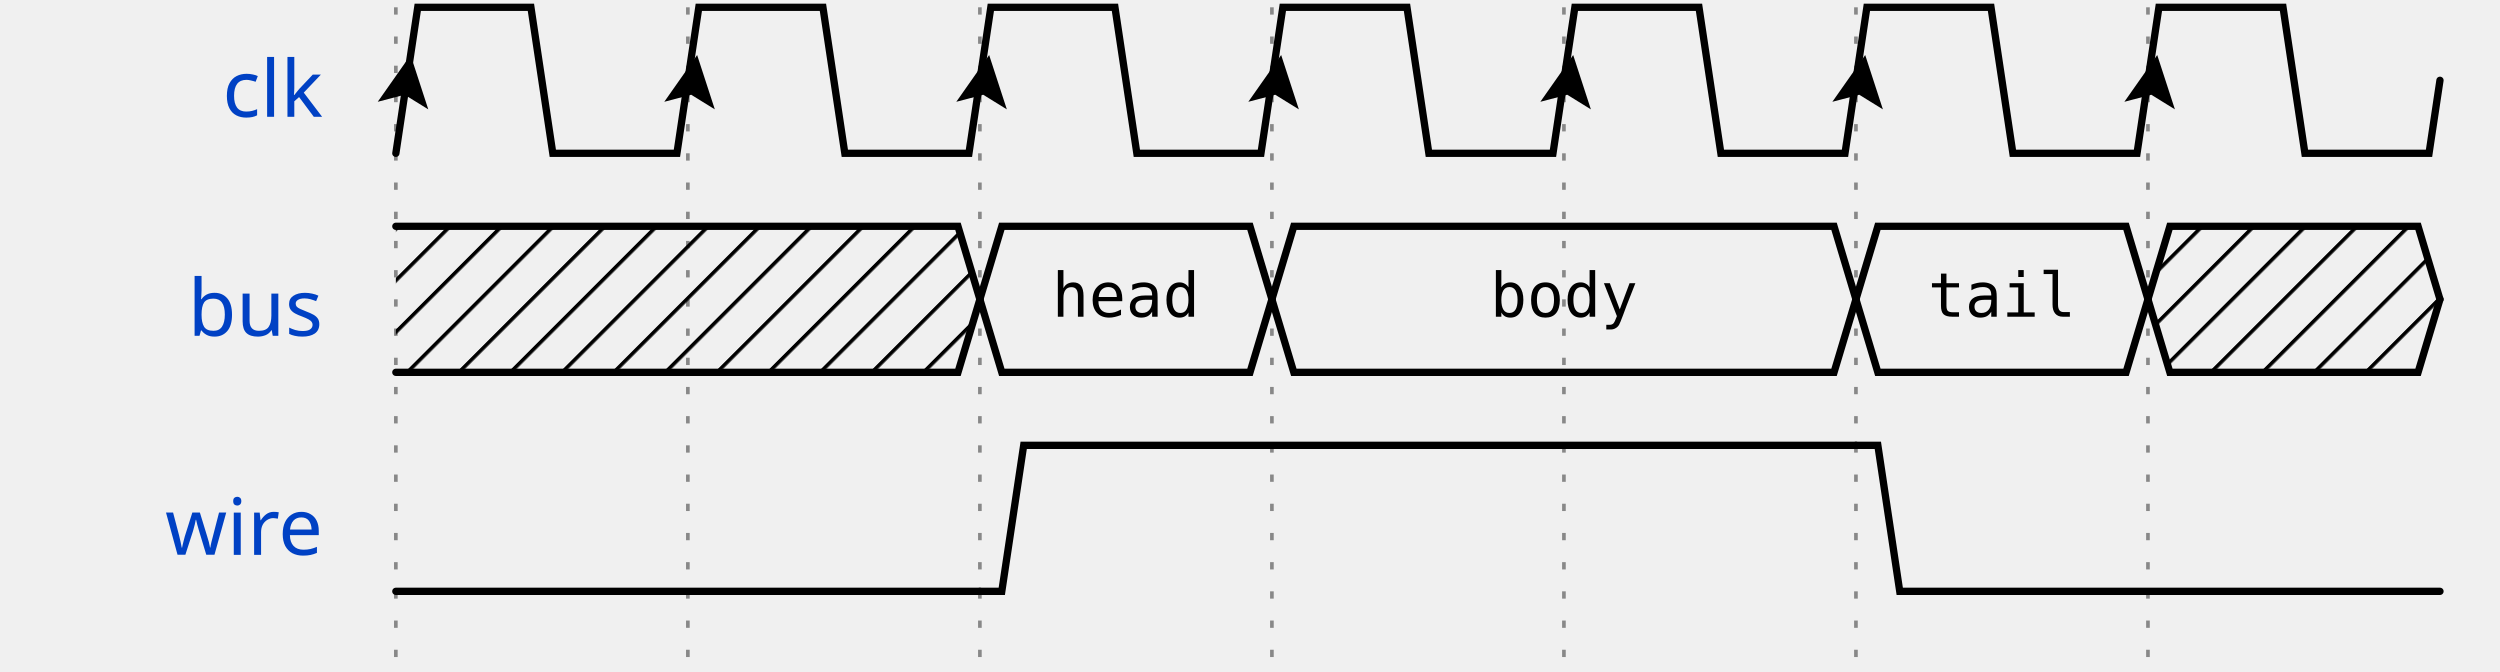
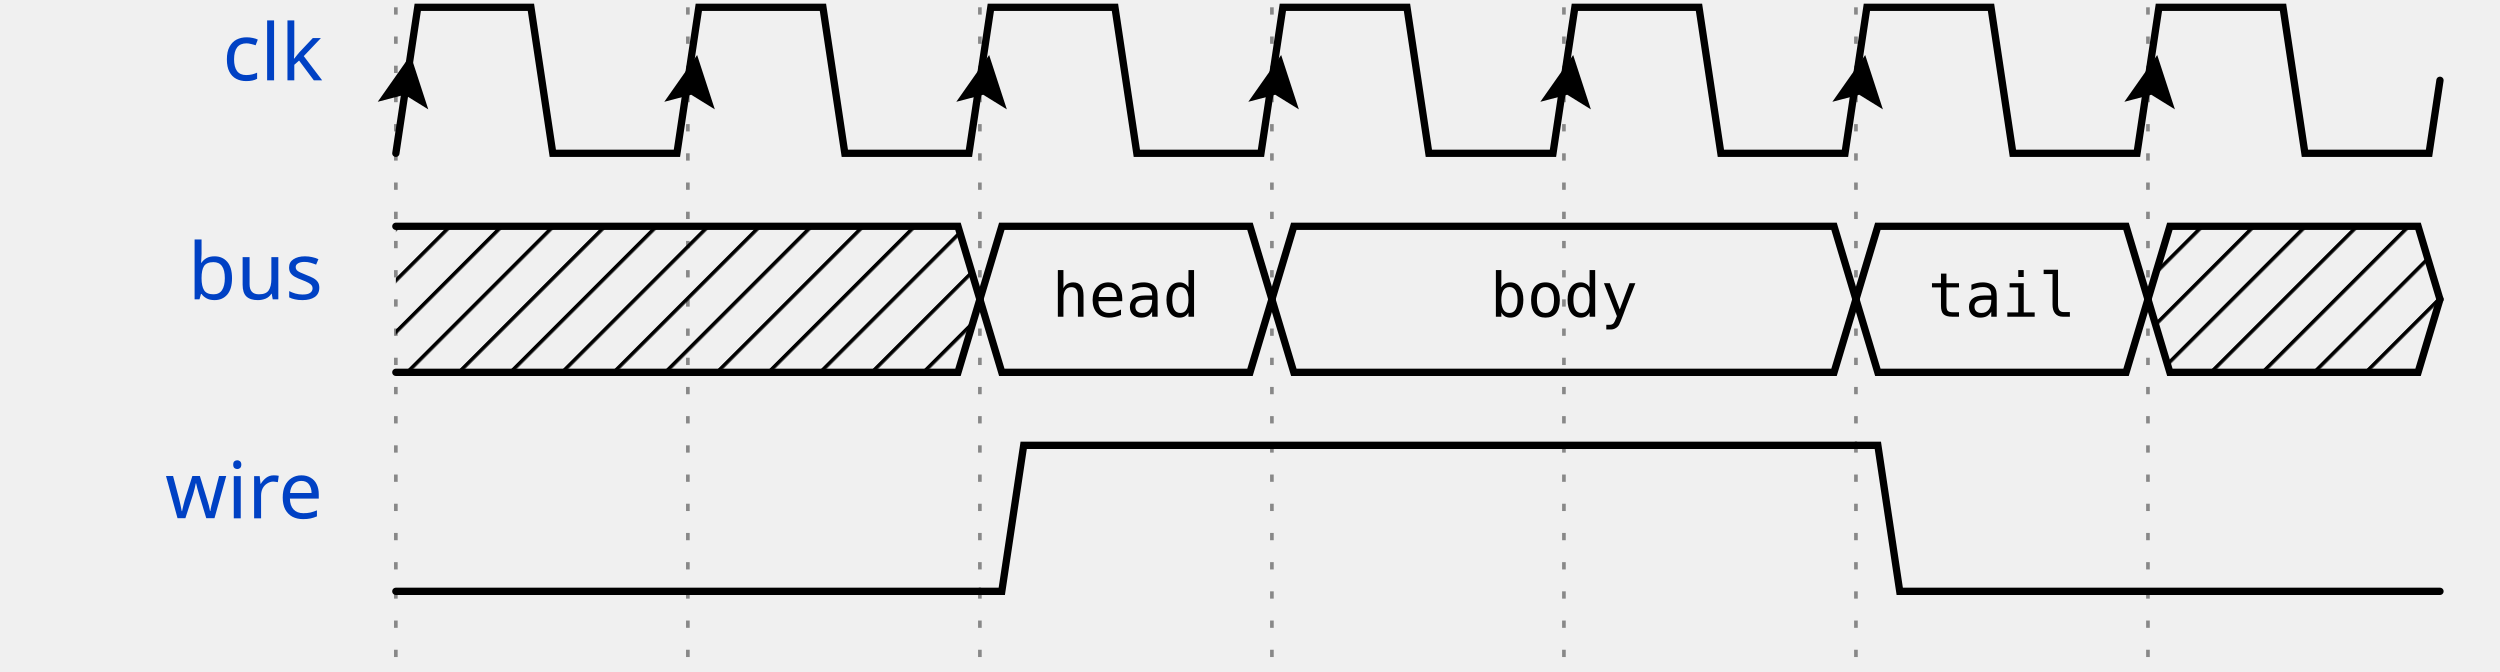
<svg xmlns="http://www.w3.org/2000/svg" width="335" height="90.0" viewBox="-1 -1 336 92.0" overflow="hidden">
  <style>
.text, text{font-size:0.9em;
    font-style:normal;
    font-variant:normal;
    font-weight:500;
    font-stretch:normal;
    text-align:center;
    fill-opacity:1;
    font-family:fira mono, droid sans mono, monospace;}
.data{font-size:0.7em;
    font-style:normal;
    font-variant:normal;
    font-weight:500;
    font-stretch:normal;
    text-align:center;
    fill-opacity:1;
    font-family:fira mono, droid sans mono, monospace;}
.muted{fill:#aaa}
.warning{fill:#f6b900}
.error{fill:#f60000}
.info{fill:#0041c4}
.title{
    fill: #0041c4;
    font-weight: 500;
    font-size: 0.9em;
    font-family: fira mono;
    text-align: right;
}
.success{fill:#00ab00}
.attr{font-size:9px;}
.h1{font-size:18.31px;font-weight:bold}
.border{stroke-width: 1.25px; stroke: #000}
.h2{font-size:14.65px;font-weight:bold}
.h3{font-size:11.72px;font-weight:bold}
.h4{font-size:9.38px;font-weight:bold}
.h5{font-size:7.50px;font-weight:bold}
.h6{font-size:6px;font-weight:bold}
.path{fill:none;
    stroke:#000;
    stroke-width:1;
    stroke-linecap:round;
    stroke-linejoin:miter;
    stroke-miterlimit:4;
    stroke-opacity:1;
    stroke-dasharray:none}
.stripe{fill:none;
    stroke:#000;
    stroke-width:0.5;
    stroke-linecap:round;
    stroke-linejoin:miter;
    stroke-miterlimit:4;
    stroke-opacity:1;
    stroke-dasharray:none}
.hash{fill:url(#diagonalHatch);}
.arrow{fill:#000000;fill-opacity:1;stroke:none}
.hide{fill:#ffffff;fill-opacity:1;stroke:2}
.s2-polygon {fill:none;fill-opacity:0;stroke:none}
.s3-polygon {fill:#ffffb4;fill-opacity:1;stroke:none}
.s4-polygon {fill:#ffe0b9;fill-opacity:1;stroke:none}
.s5-polygon {fill:#b9e0ff;fill-opacity:1;stroke:none}
.tick {stroke: rgb(136, 136, 136); stroke-width: 0.5; stroke-dasharray: 1,3;}
.edge {fill:none;stroke:#00F;stroke-width:1}
.edge-background {fill:#ffffff;fill-opacity:1;stroke:2}
.edge-arrow{fill:#00F;fill-opacity:1;stroke:none}
.edge ~ text {font-size:0.625em; transform: translate(0, 2.5px);}
</style>
  <defs>
    <pattern id="diagonalHatch" width="5" height="5" patternTransform="rotate(45 0 0)" patternUnits="userSpaceOnUse">
      <line x1="0" y1="0" x2="0" y2="5" style="stroke:black; stroke-width:1" />
    </pattern>
    <marker id="arrow" viewBox="0 0 10 10" refX="10" refY="5" markerWidth="7" markerHeight="7" markerUnits="userSpaceOnUse" orient="auto-start-reverse" style="fill:#00F;">
      <path d="M 0 0 L 10 5 L 0 10 z" />
    </marker>
    <filter x="0" y="0" width="1" height="1" id="solid">
      <feFlood flood-color="white" />
      <feComposite in="SourceGraphic" />
    </filter>
  </defs>
  <g id="a">
    <g id="ticks_5" transform="translate(50, 0)">
      <path d="M0,0 L0,90.0" class="tick" />
      <path d="M40,0 L40,90.0" class="tick" />
      <path d="M80,0 L80,90.0" class="tick" />
      <path d="M120,0 L120,90.0" class="tick" />
      <path d="M160,0 L160,90.0" class="tick" />
      <path d="M200,0 L200,90.0" class="tick" />
      <path d="M240,0 L240,90.0" class="tick" />
    </g>
    <g id="clk" transform="translate(50, 0)">
-       <text x="-10" y="15" text-anchor="end" xml:space="preserve" class="title">clk</text>
+       <text x="-10" y="10.0" text-anchor="end" xml:space="preserve" class="title">clk</text>
      <g data-symbol="BRICKS.Pclk" transform="translate(0, 0)" class="s2">
        <path d="M0,20 L3.0,0 L18.5,0 L21.5,20 L38.5,20 L40,10.0" class="path" />
        <path d="M-3.5 -3.5 L0 3.5 L3.5 -3.5 L0 -2 L-3.5 -3.5" transform="translate(1.5, 10.0) rotate(-171.4692, 0, 0)" class="arrow" />
      </g>
      <g data-symbol="BRICKS.Pclk" transform="translate(40, 0)" class="s2">
        <path d="M0,10.0 L1.5,0 L18.5,0 L21.5,20 L38.5,20 L40,10.0" class="path" />
        <path d="M-3.5 -3.5 L0 3.5 L3.5 -3.5 L0 -2 L-3.5 -3.5" transform="translate(0.75, 10.0) rotate(-171.4692, 0, 0)" class="arrow" />
      </g>
      <g data-symbol="BRICKS.Pclk" transform="translate(80, 0)" class="s2">
        <path d="M0,10.0 L1.5,0 L18.5,0 L21.5,20 L38.5,20 L40,10.0" class="path" />
        <path d="M-3.5 -3.5 L0 3.5 L3.5 -3.5 L0 -2 L-3.5 -3.5" transform="translate(0.75, 10.0) rotate(-171.4692, 0, 0)" class="arrow" />
      </g>
      <g data-symbol="BRICKS.Pclk" transform="translate(120, 0)" class="s2">
        <path d="M0,10.0 L1.5,0 L18.5,0 L21.5,20 L38.5,20 L40,10.0" class="path" />
        <path d="M-3.5 -3.5 L0 3.5 L3.5 -3.5 L0 -2 L-3.5 -3.5" transform="translate(0.75, 10.0) rotate(-171.4692, 0, 0)" class="arrow" />
      </g>
      <g data-symbol="BRICKS.Pclk" transform="translate(160, 0)" class="s2">
        <path d="M0,10.0 L1.5,0 L18.5,0 L21.5,20 L38.5,20 L40,10.0" class="path" />
        <path d="M-3.5 -3.5 L0 3.5 L3.5 -3.5 L0 -2 L-3.5 -3.5" transform="translate(0.75, 10.0) rotate(-171.4692, 0, 0)" class="arrow" />
      </g>
      <g data-symbol="BRICKS.Pclk" transform="translate(200, 0)" class="s2">
        <path d="M0,10.0 L1.5,0 L18.5,0 L21.5,20 L38.5,20 L40,10.0" class="path" />
        <path d="M-3.5 -3.5 L0 3.5 L3.5 -3.5 L0 -2 L-3.5 -3.5" transform="translate(0.75, 10.0) rotate(-171.4692, 0, 0)" class="arrow" />
      </g>
      <g data-symbol="BRICKS.Pclk" transform="translate(240, 0)" class="s2">
        <path d="M0,10.0 L1.5,0 L18.5,0 L21.5,20 L38.5,20 L40,10.0" class="path" />
        <path d="M-3.5 -3.5 L0 3.5 L3.5 -3.5 L0 -2 L-3.5 -3.5" transform="translate(0.75, 10.0) rotate(-171.4692, 0, 0)" class="arrow" />
      </g>
    </g>
    <g id="bus" transform="translate(50, 30.0)">
-       <text x="-10" y="15" text-anchor="end" xml:space="preserve" class="title">bus</text>
+       <text x="-10" y="10.0" text-anchor="end" xml:space="preserve" class="title">bus</text>
      <g data-symbol="BRICKS.x" transform="translate(0, 0)" class="s2">
        <polygon points="0,0 3,0 77,0 80,10.0 77,20 3,20 0,20 " class="hash" />
        <path d="M0,0 L3,0 L77,0 L80,10.0" class="path" />
        <path d="M0,20 L3,20 L77,20 L80,10.0" class="path" />
      </g>
      <g data-symbol="BRICKS.data" transform="translate(80, 0)" class="s2">
        <polygon points="0,10.0 3,0 37,0 40,10.0 37,20 3,20 0,10.0 " class="s2-polygon" />
        <path d="M0,10.0 L3,0 L37,0 L40,10.0" class="path" />
        <path d="M0,10.0 L3,20 L37,20 L40,10.0" class="path" />
        <text x="20.0" y="10.0" text-anchor="middle" dominant-baseline="middle" alignment-baseline="central" class="data">head</text>
      </g>
      <g data-symbol="BRICKS.data" transform="translate(120, 0)" class="s2">
        <polygon points="0,10.0 3,0 77,0 80,10.0 77,20 3,20 0,10.0 " class="s2-polygon" />
        <path d="M0,10.0 L3,0 L77,0 L80,10.0" class="path" />
        <path d="M0,10.0 L3,20 L77,20 L80,10.0" class="path" />
        <text x="40.0" y="10.0" text-anchor="middle" dominant-baseline="middle" alignment-baseline="central" class="data">body</text>
      </g>
      <g data-symbol="BRICKS.data" transform="translate(200, 0)" class="s2">
        <polygon points="0,10.0 3,0 37,0 40,10.0 37,20 3,20 0,10.0 " class="s2-polygon" />
        <path d="M0,10.0 L3,0 L37,0 L40,10.0" class="path" />
        <path d="M0,10.0 L3,20 L37,20 L40,10.0" class="path" />
        <text x="20.0" y="10.0" text-anchor="middle" dominant-baseline="middle" alignment-baseline="central" class="data">tail</text>
      </g>
      <g data-symbol="BRICKS.x" transform="translate(240, 0)" class="s2">
        <polygon points="0,10.0 3,0 37,0 40,10.0 37,20 3,20 0,10.0 " class="hash" />
        <path d="M0,10.0 L3,0 L37,0 L40,10.0" class="path" />
        <path d="M0,10.0 L3,20 L37,20 L40,10.0" class="path" />
      </g>
    </g>
    <g id="wire" transform="translate(50, 60.0)">
-       <text x="-10" y="15" text-anchor="end" xml:space="preserve" class="title">wire</text>
+       <text x="-10" y="10.0" text-anchor="end" xml:space="preserve" class="title">wire</text>
      <g data-symbol="BRICKS.zero" transform="translate(0, 0)" class="s2">
        <path d="M0,20 L3,20 L6,20 L80,20" class="path" />
      </g>
      <g data-symbol="BRICKS.one" transform="translate(80, 0)" class="s2">
        <path d="M0,20 L3,20 L6,0 L120,0" class="path" />
      </g>
      <g data-symbol="BRICKS.zero" transform="translate(200, 0)" class="s2">
        <path d="M0,0 L3,0 L6,20 L80,20" class="path" />
      </g>
    </g>
  </g>
  <g id="edge" transform="translate(50, 0)">
</g>
</svg>
